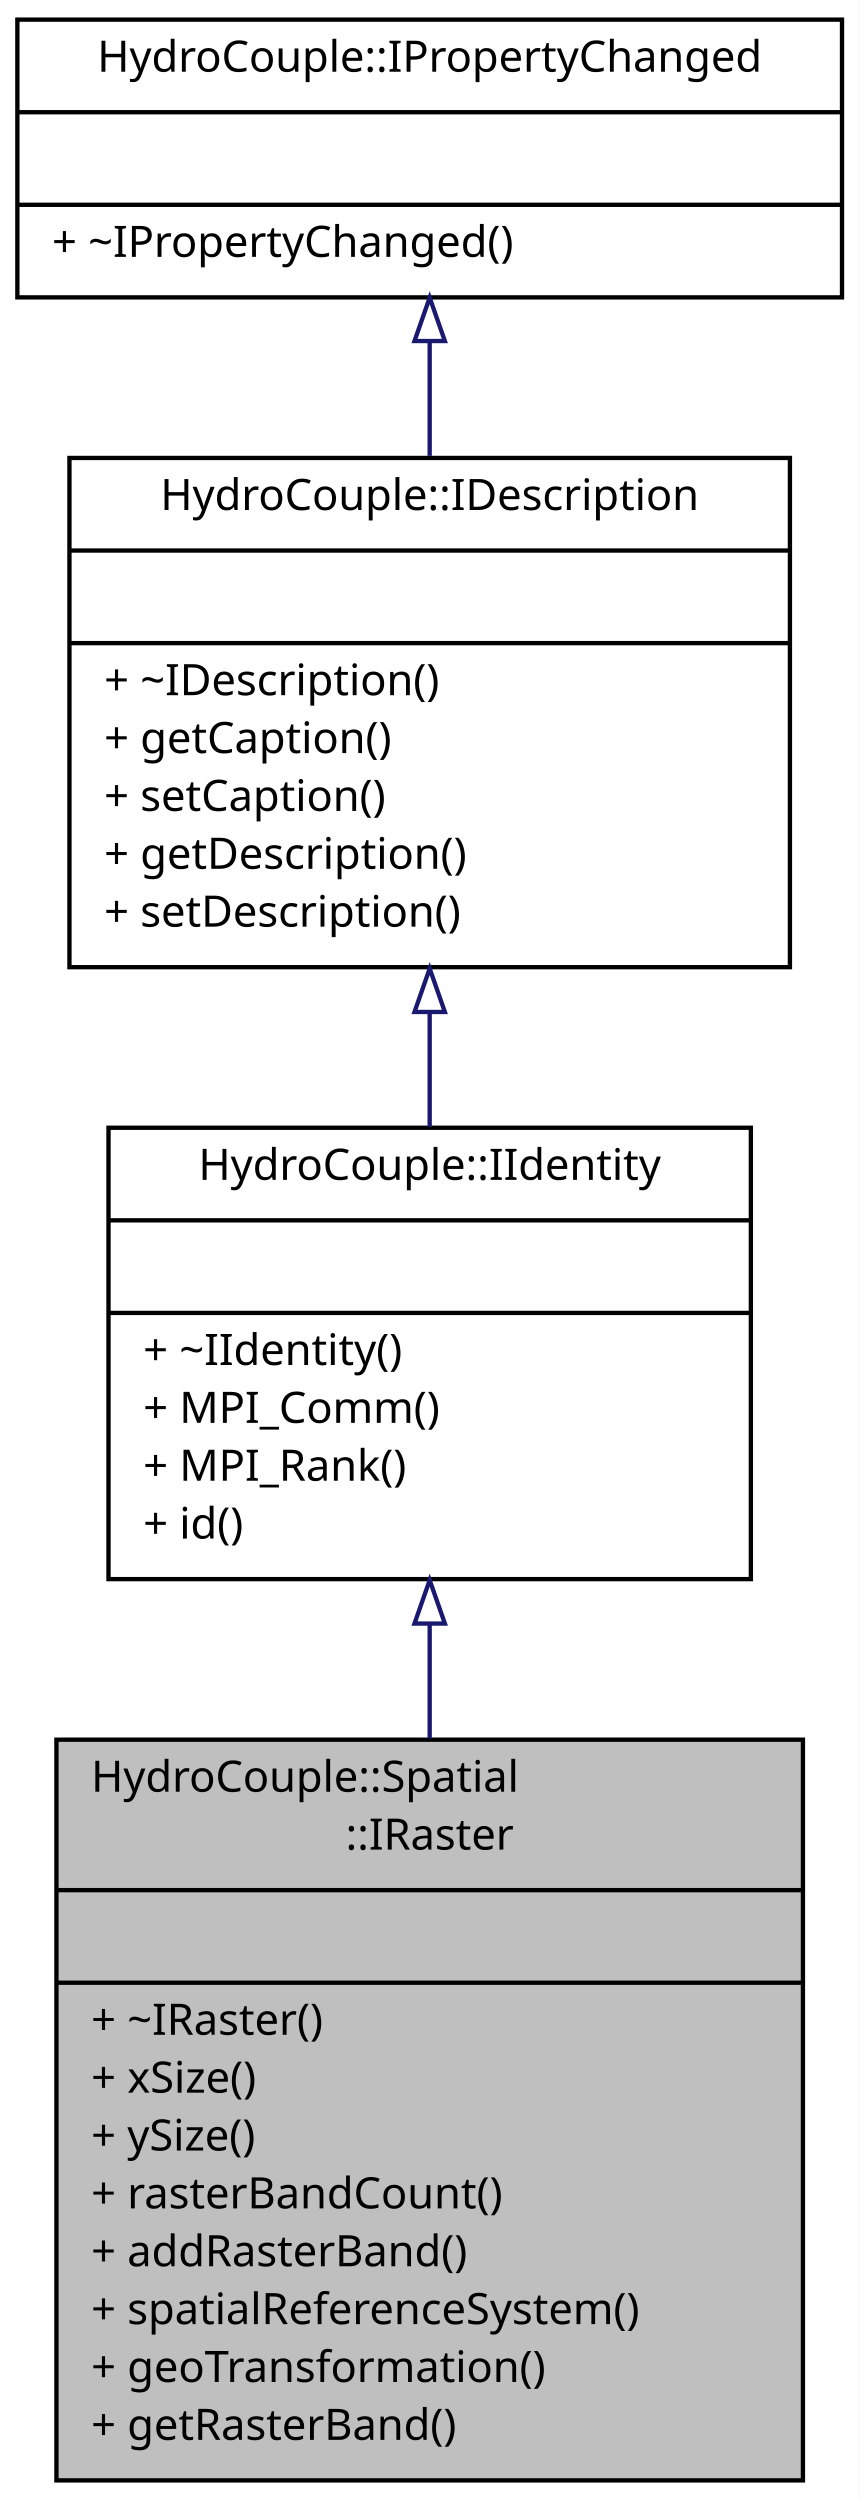
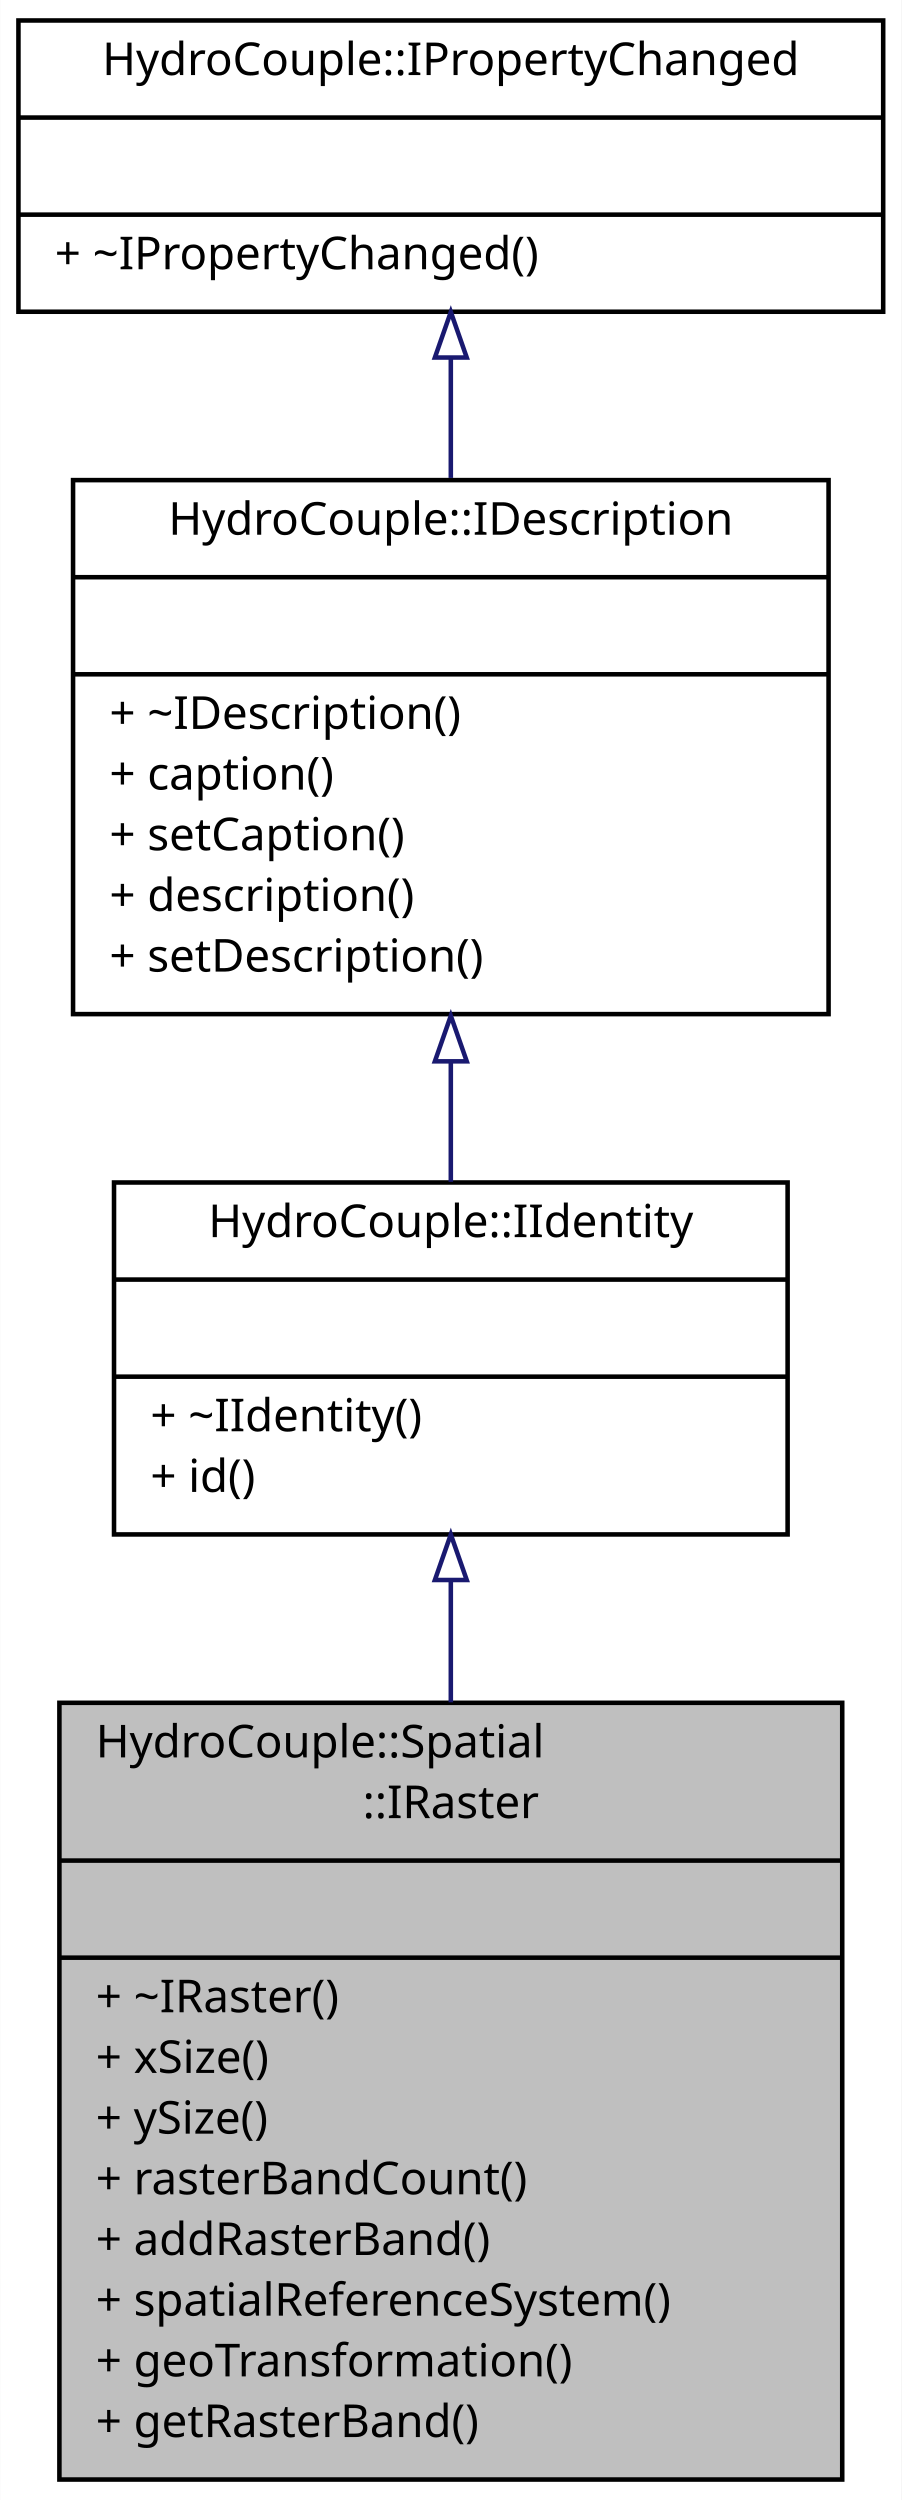
- <svg xmlns="http://www.w3.org/2000/svg" xmlns:xlink="http://www.w3.org/1999/xlink" width="198pt" height="576pt" viewBox="0.00 0.00 198.03 576.04">
-   <g id="graph0" class="graph" transform="scale(1 1) rotate(0) translate(4 572.044)">
-     <polygon fill="white" stroke="none" points="-4,4 -4,-572.044 194.028,-572.044 194.028,4 -4,4" />
+ <svg xmlns="http://www.w3.org/2000/svg" xmlns:xlink="http://www.w3.org/1999/xlink" width="198pt" height="549pt" viewBox="0.00 0.00 198.03 549.37">
+   <g id="graph0" class="graph" transform="scale(1 1) rotate(0) translate(4 545.374)">
+     <polygon fill="white" stroke="none" points="-4,4 -4,-545.374 194.028,-545.374 194.028,4 -4,4" />
    <g id="node1" class="node">
      <polygon fill="#bfbfbf" stroke="black" points="9.001,-0.5 9.001,-171.185 181.027,-171.185 181.027,-0.5 9.001,-0.5" />
      <text text-anchor="start" x="17.002" y="-159.185" font-family="Monaco" font-size="10.00">HydroCouple::Spatial</text>
      <text text-anchor="middle" x="95.014" y="-145.85" font-family="Monaco" font-size="10.00">::IRaster</text>
      <polyline fill="none" stroke="black" points="9.001,-136.515 181.027,-136.515 " />
      <text text-anchor="middle" x="95.014" y="-124.515" font-family="Monaco" font-size="10.00"> </text>
      <polyline fill="none" stroke="black" points="9.001,-115.18 181.027,-115.18 " />
      <text text-anchor="start" x="17.002" y="-103.18" font-family="Monaco" font-size="10.00">+ ~IRaster()</text>
      <text text-anchor="start" x="17.002" y="-89.845" font-family="Monaco" font-size="10.00">+ xSize()</text>
      <text text-anchor="start" x="17.002" y="-76.51" font-family="Monaco" font-size="10.00">+ ySize()</text>
      <text text-anchor="start" x="17.002" y="-63.175" font-family="Monaco" font-size="10.00">+ rasterBandCount()</text>
      <text text-anchor="start" x="17.002" y="-49.84" font-family="Monaco" font-size="10.00">+ addRasterBand()</text>
      <text text-anchor="start" x="17.002" y="-36.505" font-family="Monaco" font-size="10.00">+ spatialReferenceSystem()</text>
      <text text-anchor="start" x="17.002" y="-23.17" font-family="Monaco" font-size="10.00">+ geoTransformation()</text>
      <text text-anchor="start" x="17.002" y="-9.835" font-family="Monaco" font-size="10.00">+ getRasterBand()</text>
    </g>
    <g id="node2" class="node">
      <g id="a_node2">
        <a xlink:href="class_hydro_couple_1_1_i_identity.html" target="_top" xlink:title="IIdentity interface class defines a method to get the Id of an HydroCouple entity. ">
-           <polygon fill="white" stroke="black" points="21.003,-208.185 21.003,-312.194 169.025,-312.194 169.025,-208.185 21.003,-208.185" />
-           <text text-anchor="middle" x="95.014" y="-300.194" font-family="Monaco" font-size="10.00">HydroCouple::IIdentity</text>
-           <polyline fill="none" stroke="black" points="21.003,-290.859 169.025,-290.859 " />
-           <text text-anchor="middle" x="95.014" y="-278.859" font-family="Monaco" font-size="10.00"> </text>
-           <polyline fill="none" stroke="black" points="21.003,-269.524 169.025,-269.524 " />
-           <text text-anchor="start" x="29.003" y="-257.524" font-family="Monaco" font-size="10.00">+ ~IIdentity()</text>
-           <text text-anchor="start" x="29.003" y="-244.189" font-family="Monaco" font-size="10.00">+ MPI_Comm()</text>
-           <text text-anchor="start" x="29.003" y="-230.854" font-family="Monaco" font-size="10.00">+ MPI_Rank()</text>
+           <polygon fill="white" stroke="black" points="21.003,-208.185 21.003,-285.524 169.025,-285.524 169.025,-208.185 21.003,-208.185" />
+           <text text-anchor="middle" x="95.014" y="-273.524" font-family="Monaco" font-size="10.00">HydroCouple::IIdentity</text>
+           <polyline fill="none" stroke="black" points="21.003,-264.189 169.025,-264.189 " />
+           <text text-anchor="middle" x="95.014" y="-252.189" font-family="Monaco" font-size="10.00"> </text>
+           <polyline fill="none" stroke="black" points="21.003,-242.854 169.025,-242.854 " />
+           <text text-anchor="start" x="29.003" y="-230.854" font-family="Monaco" font-size="10.00">+ ~IIdentity()</text>
          <text text-anchor="start" x="29.003" y="-217.52" font-family="Monaco" font-size="10.00">+ id()</text>
        </a>
      </g>
    </g>
    <g id="edge1" class="edge">
-       <path fill="none" stroke="midnightblue" d="M95.014,-197.739C95.014,-189.207 95.014,-180.321 95.014,-171.458" />
-       <polygon fill="none" stroke="midnightblue" points="91.514,-197.946 95.014,-207.946 98.514,-197.946 91.514,-197.946" />
+       <path fill="none" stroke="midnightblue" d="M95.014,-198.099C95.014,-189.579 95.014,-180.476 95.014,-171.284" />
+       <polygon fill="none" stroke="midnightblue" points="91.514,-198.171 95.014,-208.171 98.514,-198.171 91.514,-198.171" />
    </g>
    <g id="node3" class="node">
      <g id="a_node3">
        <a xlink:href="class_hydro_couple_1_1_i_description.html" target="_top" xlink:title="IDescription interface class provides descriptive information on a HydroCouple object. ">
-           <polygon fill="white" stroke="black" points="12.002,-349.194 12.002,-466.539 178.026,-466.539 178.026,-349.194 12.002,-349.194" />
-           <text text-anchor="middle" x="95.014" y="-454.539" font-family="Monaco" font-size="10.00">HydroCouple::IDescription</text>
-           <polyline fill="none" stroke="black" points="12.002,-445.204 178.026,-445.204 " />
-           <text text-anchor="middle" x="95.014" y="-433.204" font-family="Monaco" font-size="10.00"> </text>
-           <polyline fill="none" stroke="black" points="12.002,-423.869 178.026,-423.869 " />
-           <text text-anchor="start" x="20.002" y="-411.869" font-family="Monaco" font-size="10.00">+ ~IDescription()</text>
-           <text text-anchor="start" x="20.002" y="-398.534" font-family="Monaco" font-size="10.00">+ getCaption()</text>
-           <text text-anchor="start" x="20.002" y="-385.199" font-family="Monaco" font-size="10.00">+ setCaption()</text>
-           <text text-anchor="start" x="20.002" y="-371.864" font-family="Monaco" font-size="10.00">+ getDescription()</text>
-           <text text-anchor="start" x="20.002" y="-358.529" font-family="Monaco" font-size="10.00">+ setDescription()</text>
+           <polygon fill="white" stroke="black" points="12.002,-322.524 12.002,-439.869 178.026,-439.869 178.026,-322.524 12.002,-322.524" />
+           <text text-anchor="middle" x="95.014" y="-427.869" font-family="Monaco" font-size="10.00">HydroCouple::IDescription</text>
+           <polyline fill="none" stroke="black" points="12.002,-418.534 178.026,-418.534 " />
+           <text text-anchor="middle" x="95.014" y="-406.534" font-family="Monaco" font-size="10.00"> </text>
+           <polyline fill="none" stroke="black" points="12.002,-397.199 178.026,-397.199 " />
+           <text text-anchor="start" x="20.002" y="-385.199" font-family="Monaco" font-size="10.00">+ ~IDescription()</text>
+           <text text-anchor="start" x="20.002" y="-371.864" font-family="Monaco" font-size="10.00">+ caption()</text>
+           <text text-anchor="start" x="20.002" y="-358.529" font-family="Monaco" font-size="10.00">+ setCaption()</text>
+           <text text-anchor="start" x="20.002" y="-345.194" font-family="Monaco" font-size="10.00">+ description()</text>
+           <text text-anchor="start" x="20.002" y="-331.859" font-family="Monaco" font-size="10.00">+ setDescription()</text>
        </a>
      </g>
    </g>
    <g id="edge2" class="edge">
-       <path fill="none" stroke="midnightblue" d="M95.014,-338.593C95.014,-329.775 95.014,-320.867 95.014,-312.39" />
-       <polygon fill="none" stroke="midnightblue" points="91.514,-338.873 95.014,-348.873 98.514,-338.873 91.514,-338.873" />
+       <path fill="none" stroke="midnightblue" d="M95.014,-311.959C95.014,-302.92 95.014,-293.932 95.014,-285.672" />
+       <polygon fill="none" stroke="midnightblue" points="91.514,-312.149 95.014,-322.15 98.514,-312.15 91.514,-312.149" />
    </g>
    <g id="node4" class="node">
      <g id="a_node4">
        <a xlink:href="class_hydro_couple_1_1_i_property_changed.html" target="_top" xlink:title="IPropertyChanged interface is used to emit signal/event when a property of an object changes...">
-           <polygon fill="white" stroke="black" points="0,-503.539 0,-567.544 190.028,-567.544 190.028,-503.539 0,-503.539" />
-           <text text-anchor="middle" x="95.014" y="-555.544" font-family="Monaco" font-size="10.00">HydroCouple::IPropertyChanged</text>
-           <polyline fill="none" stroke="black" points="0,-546.209 190.028,-546.209 " />
-           <text text-anchor="middle" x="95.014" y="-534.209" font-family="Monaco" font-size="10.00"> </text>
-           <polyline fill="none" stroke="black" points="0,-524.874 190.028,-524.874 " />
-           <text text-anchor="start" x="8" y="-512.874" font-family="Monaco" font-size="10.00">+ ~IPropertyChanged()</text>
+           <polygon fill="white" stroke="black" points="0,-476.869 0,-540.874 190.028,-540.874 190.028,-476.869 0,-476.869" />
+           <text text-anchor="middle" x="95.014" y="-528.874" font-family="Monaco" font-size="10.00">HydroCouple::IPropertyChanged</text>
+           <polyline fill="none" stroke="black" points="0,-519.539 190.028,-519.539 " />
+           <text text-anchor="middle" x="95.014" y="-507.539" font-family="Monaco" font-size="10.00"> </text>
+           <polyline fill="none" stroke="black" points="0,-498.204 190.028,-498.204 " />
+           <text text-anchor="start" x="8" y="-486.204" font-family="Monaco" font-size="10.00">+ ~IPropertyChanged()</text>
        </a>
      </g>
    </g>
    <g id="edge3" class="edge">
-       <path fill="none" stroke="midnightblue" d="M95.014,-493.219C95.014,-484.834 95.014,-475.867 95.014,-467.025" />
-       <polygon fill="none" stroke="midnightblue" points="91.514,-493.476 95.014,-503.476 98.514,-493.476 91.514,-493.476" />
+       <path fill="none" stroke="midnightblue" d="M95.014,-466.549C95.014,-458.164 95.014,-449.197 95.014,-440.355" />
+       <polygon fill="none" stroke="midnightblue" points="91.514,-466.806 95.014,-476.806 98.514,-466.806 91.514,-466.806" />
    </g>
  </g>
</svg>
